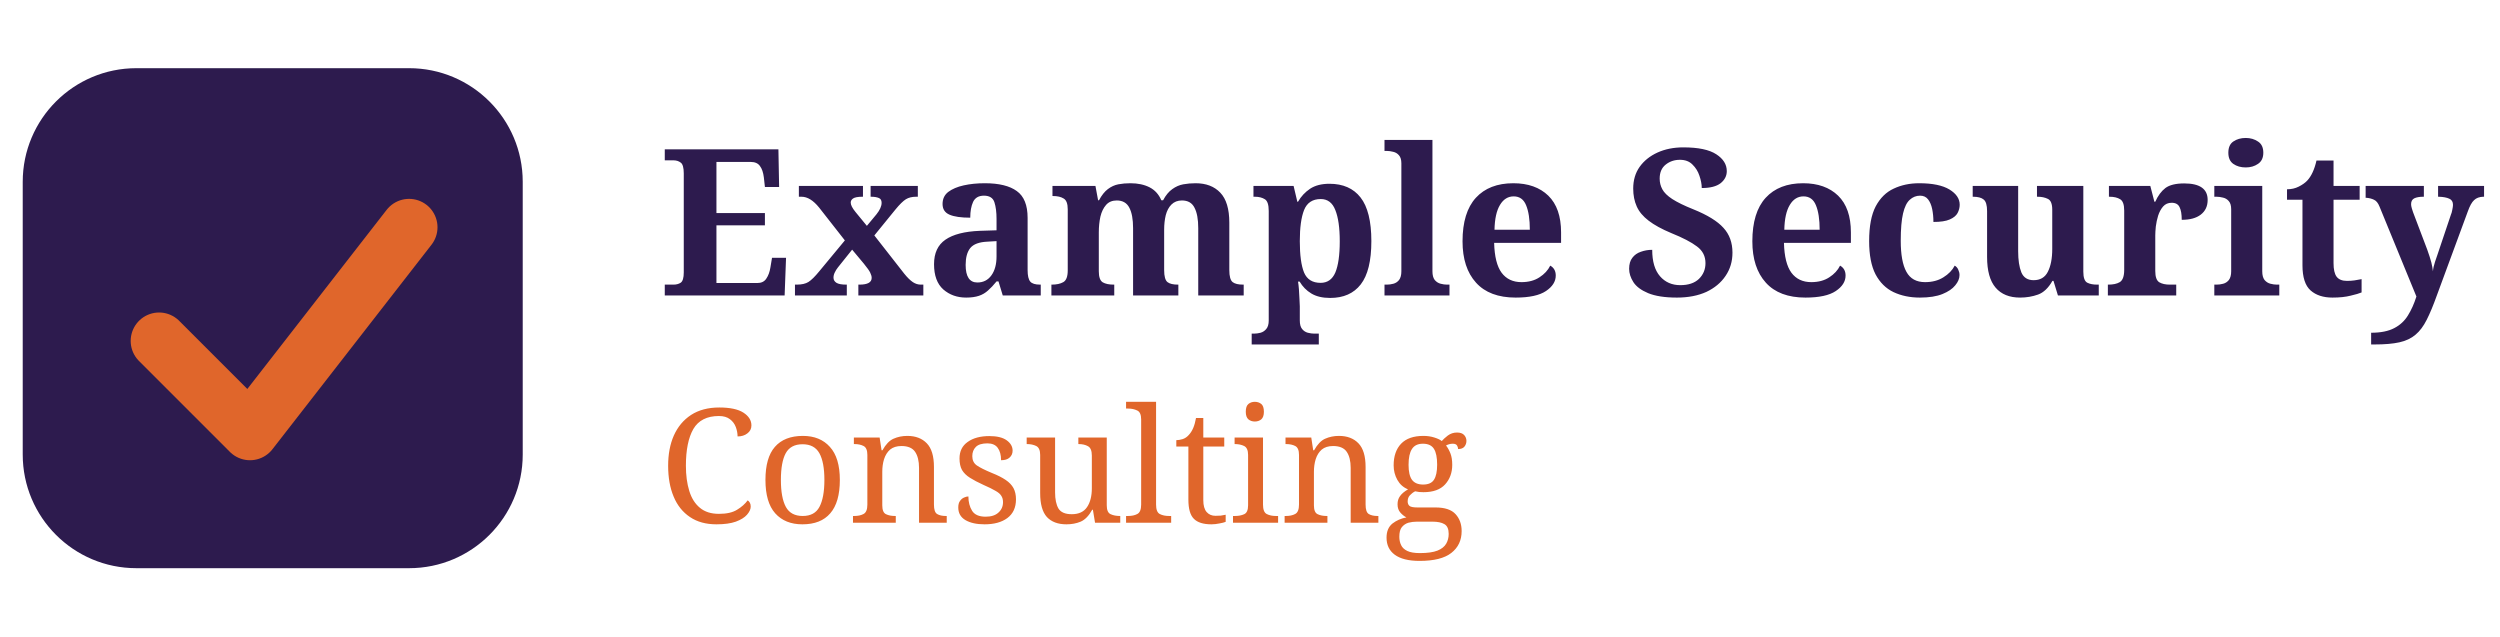
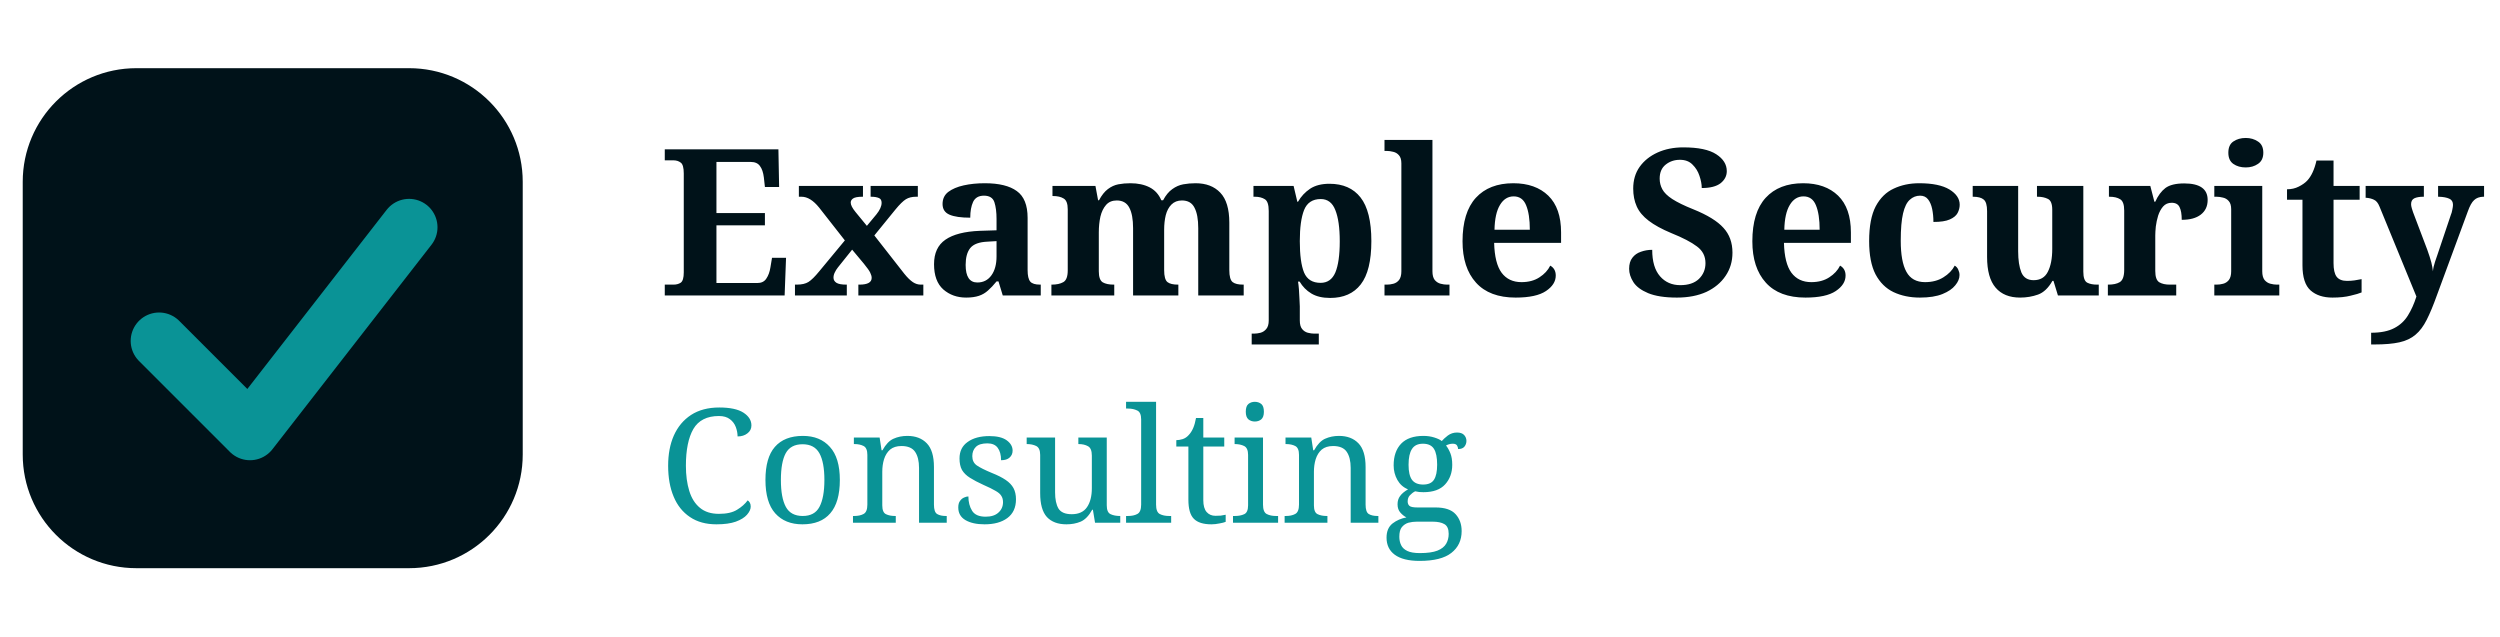
<svg xmlns="http://www.w3.org/2000/svg" width="220" height="56" viewBox="0 0 220 56">
-   <rect x="2" y="6" width="44" height="44" rx="10" fill="#2d1b4e" />
-   <path d="M14 30l8 8 14-18" stroke="#e0662b" stroke-width="5" fill="none" stroke-linecap="round" stroke-linejoin="round" />
-   <text x="58" y="26" font-family="Georgia, serif" font-size="18" fill="#2d1b4e" font-weight="bold">Example Security</text>
-   <text x="58" y="46" font-family="Georgia, serif" font-size="14" fill="#e0662b">Consulting</text>
+   <rect x="2" y="6" width="44" height="44" rx="10" fill="#001219" />
+   <path d="M14 30l8 8 14-18" stroke="#0a9396" stroke-width="5" fill="none" stroke-linecap="round" stroke-linejoin="round" />
+   <text x="58" y="26" font-family="Georgia, serif" font-size="18" fill="#001219" font-weight="bold">Example Security</text>
+   <text x="58" y="46" font-family="Georgia, serif" font-size="14" fill="#0a9396">Consulting</text>
</svg>
